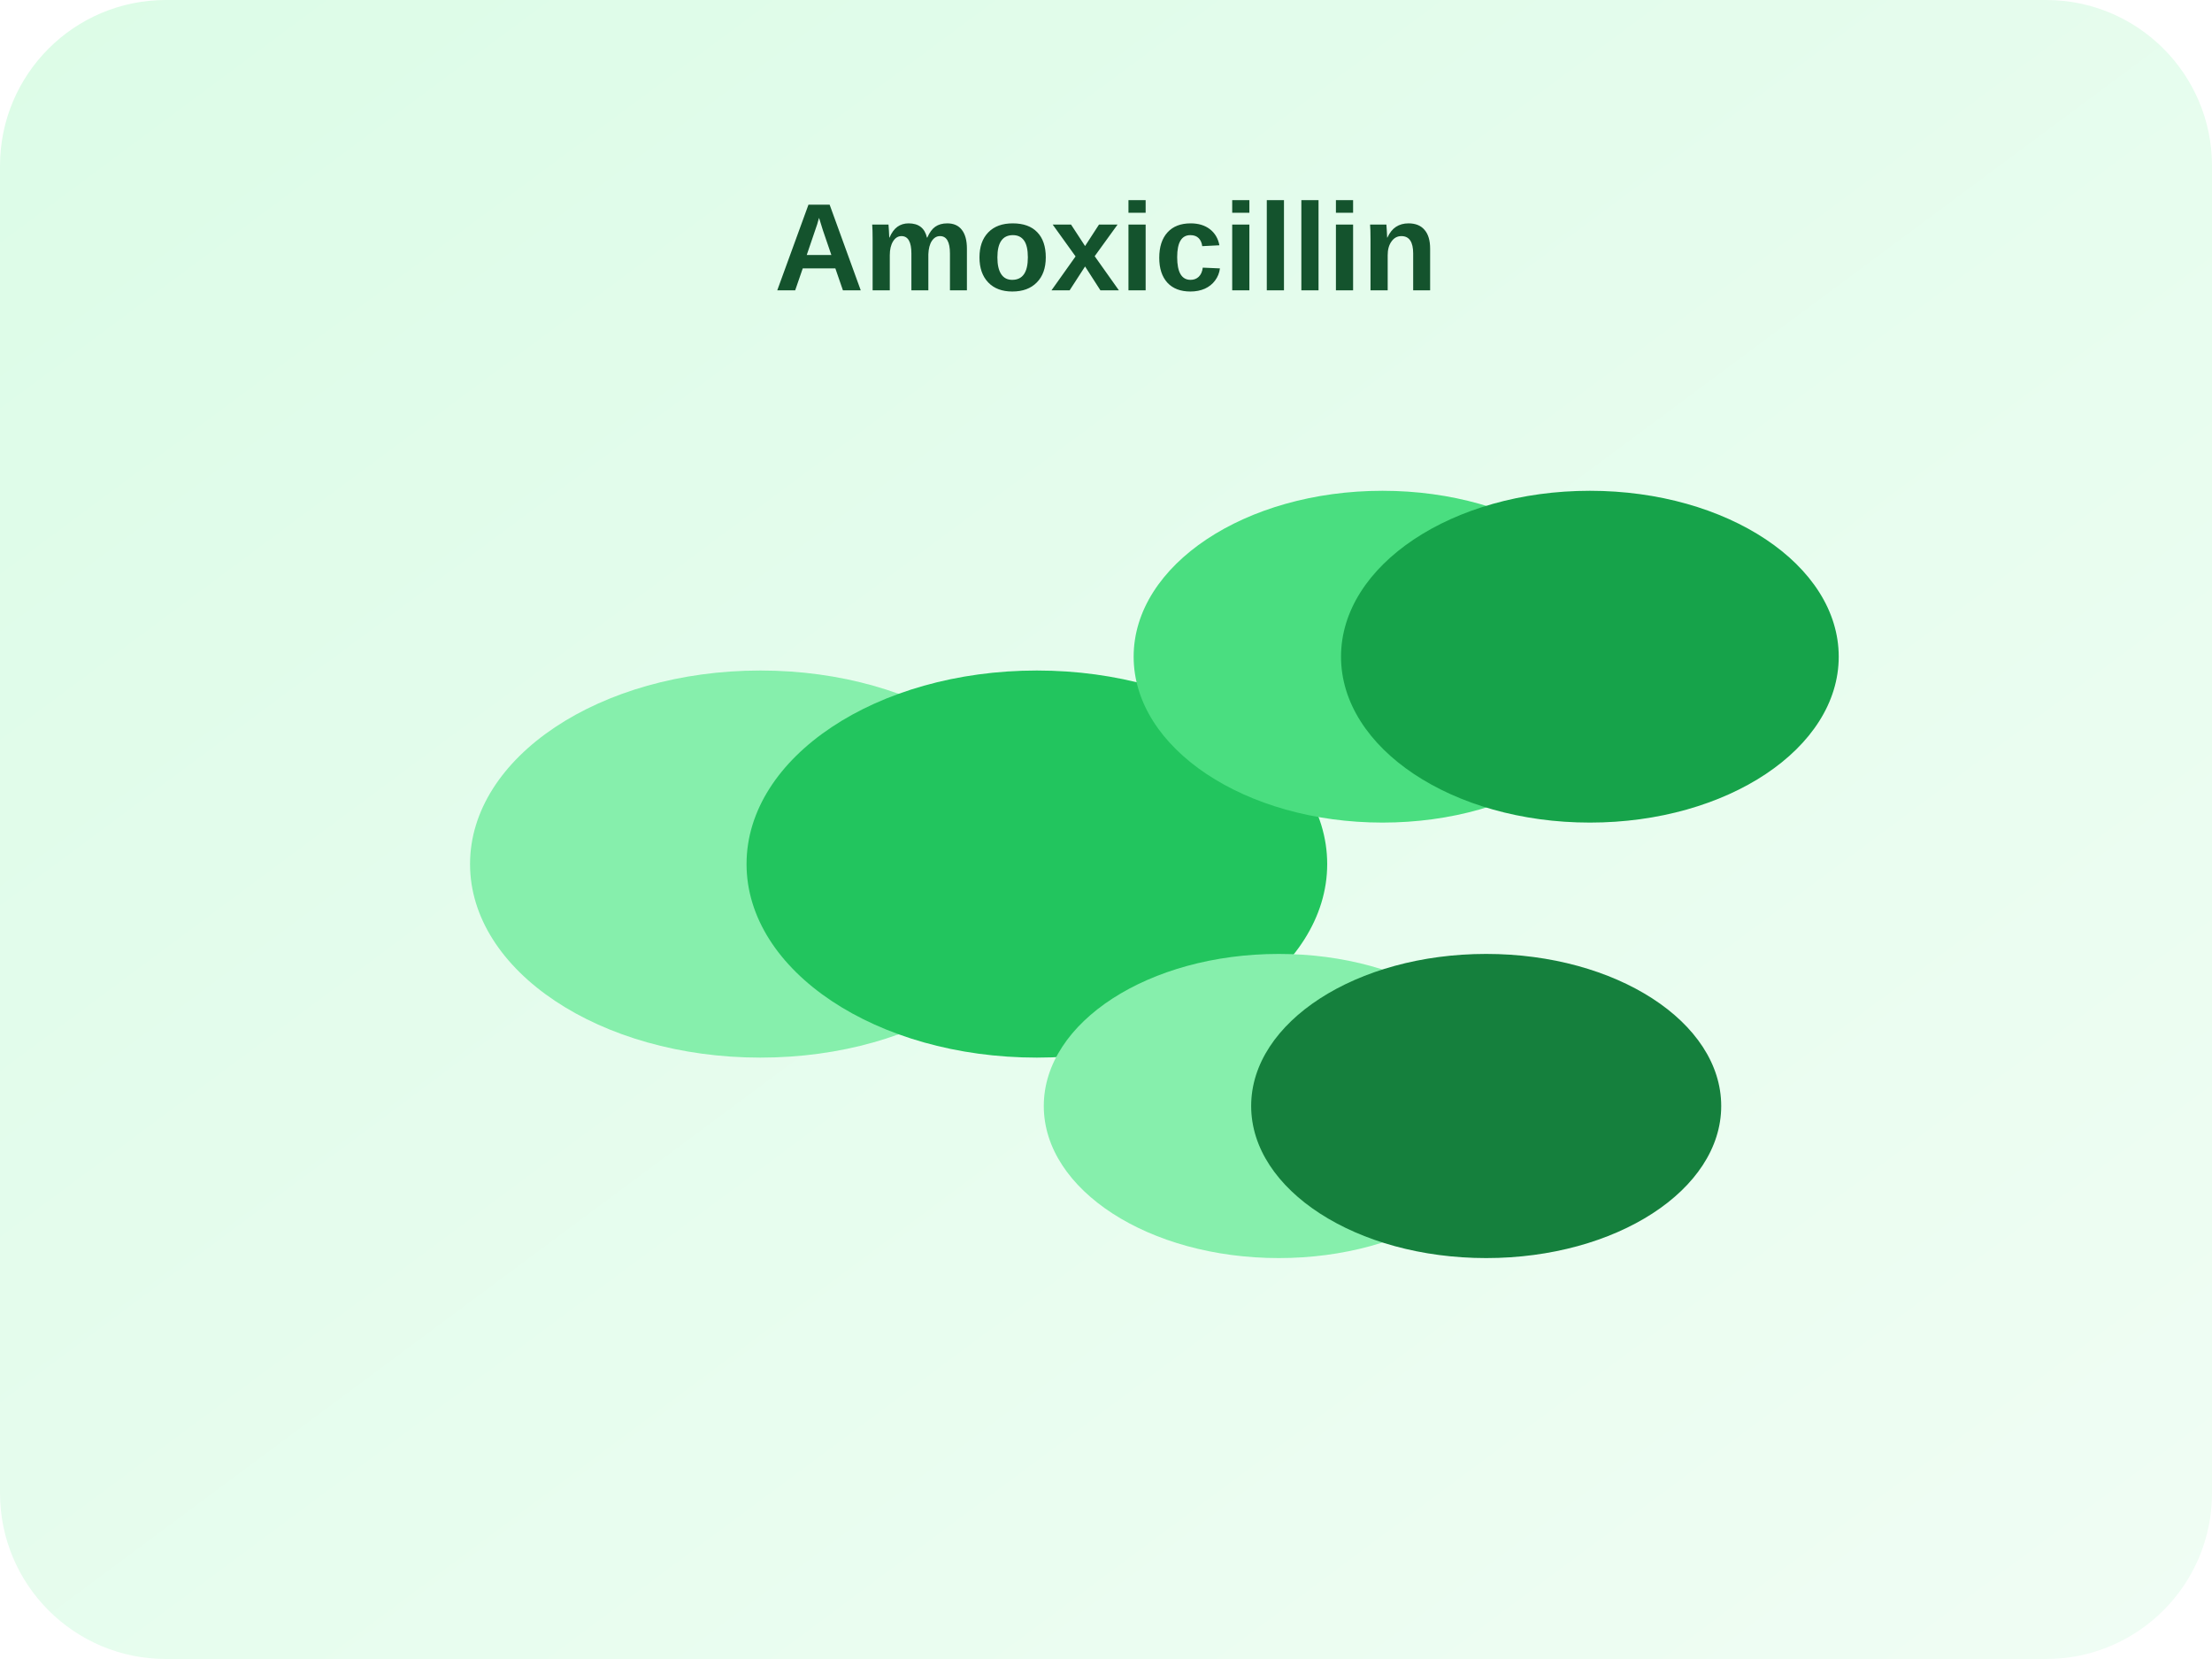
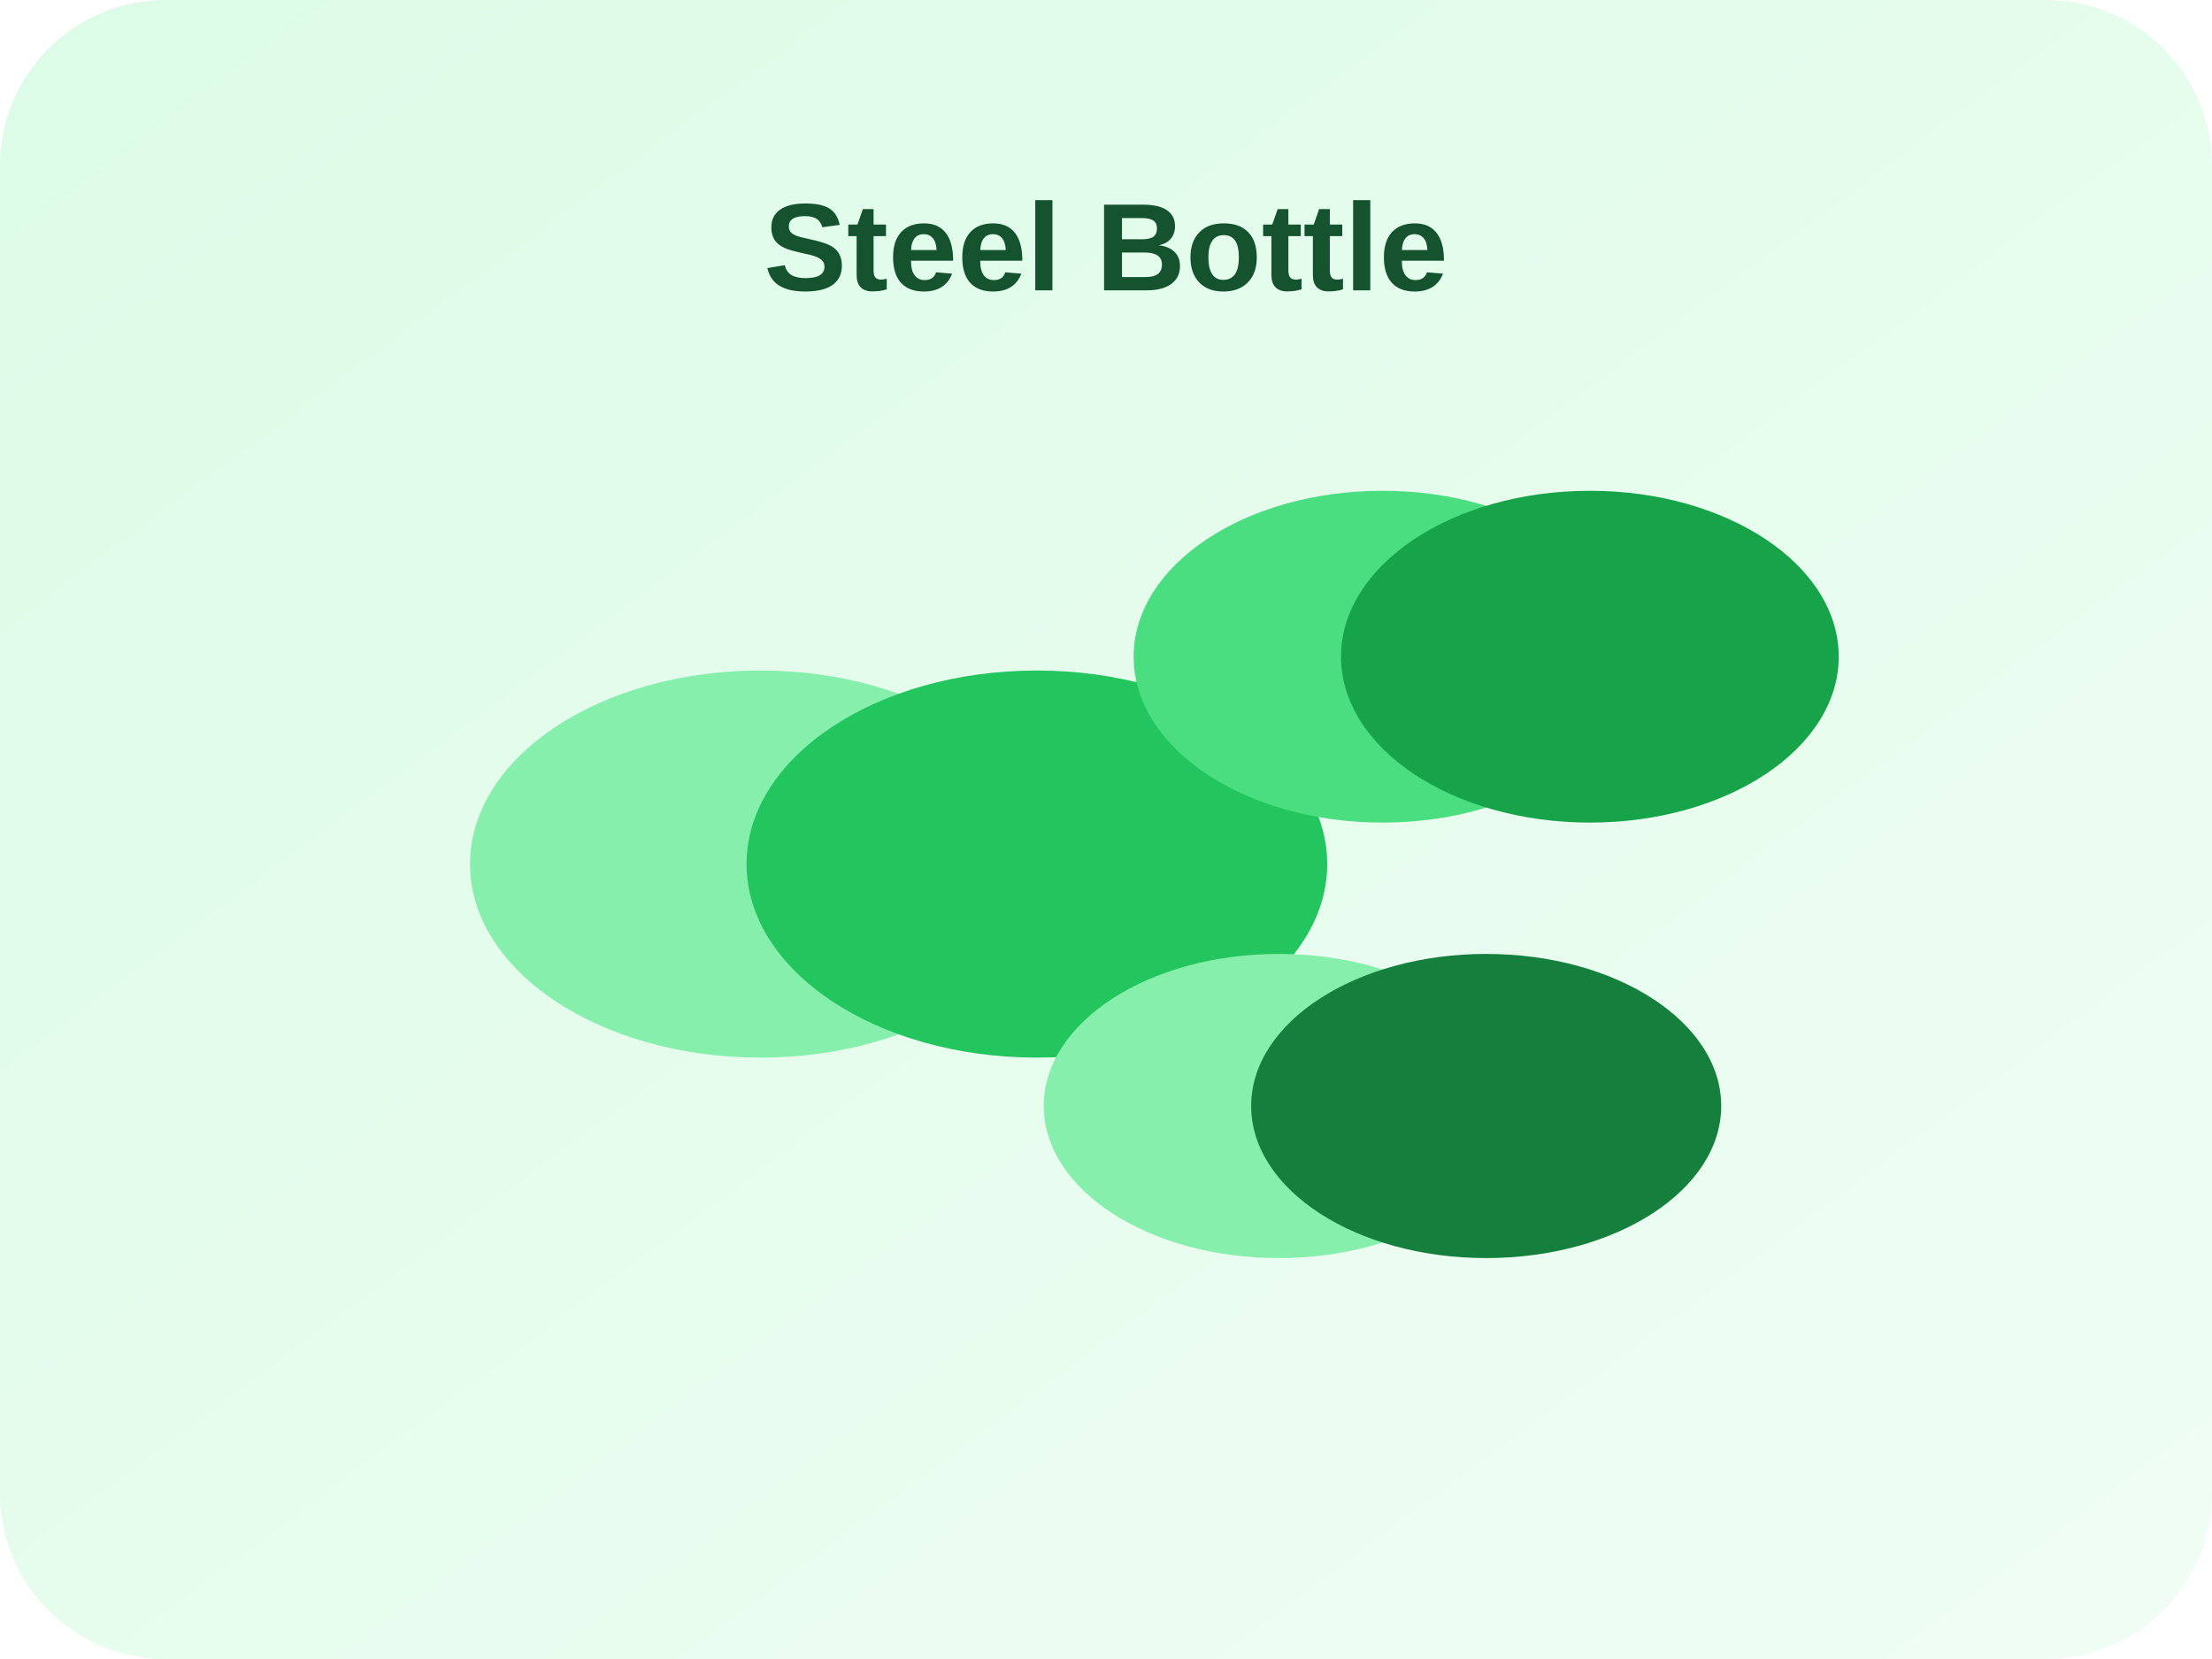
<svg xmlns="http://www.w3.org/2000/svg" viewBox="0 0 320 240" role="img" aria-label="Amoxicillin">
  <defs>
    <linearGradient id="bg" x1="0" y1="0" x2="1" y2="1">
      <stop offset="0%" stop-color="#dcfce7" />
      <stop offset="100%" stop-color="#f0fdf4" />
    </linearGradient>
  </defs>
  <rect width="320" height="240" rx="24" fill="url(#bg)" />
  <ellipse cx="110" cy="125" rx="42" ry="28" fill="#86efac" />
  <ellipse cx="150" cy="125" rx="42" ry="28" fill="#22c55e" />
  <ellipse cx="200" cy="95" rx="36" ry="24" fill="#4ade80" />
  <ellipse cx="230" cy="95" rx="36" ry="24" fill="#16a34a" />
  <ellipse cx="185" cy="160" rx="34" ry="22" fill="#86efac" />
  <ellipse cx="215" cy="160" rx="34" ry="22" fill="#15803d" />
-   <text x="160" y="42" text-anchor="middle" fill="#14532d" font-family="Segoe UI, Arial" font-size="18" font-weight="700">Amoxicillin</text>
+   <text x="160" y="42" text-anchor="middle" fill="#14532d" font-family="Segoe UI, Arial" font-size="18" font-weight="700">Steel Bottle</text>
</svg>
